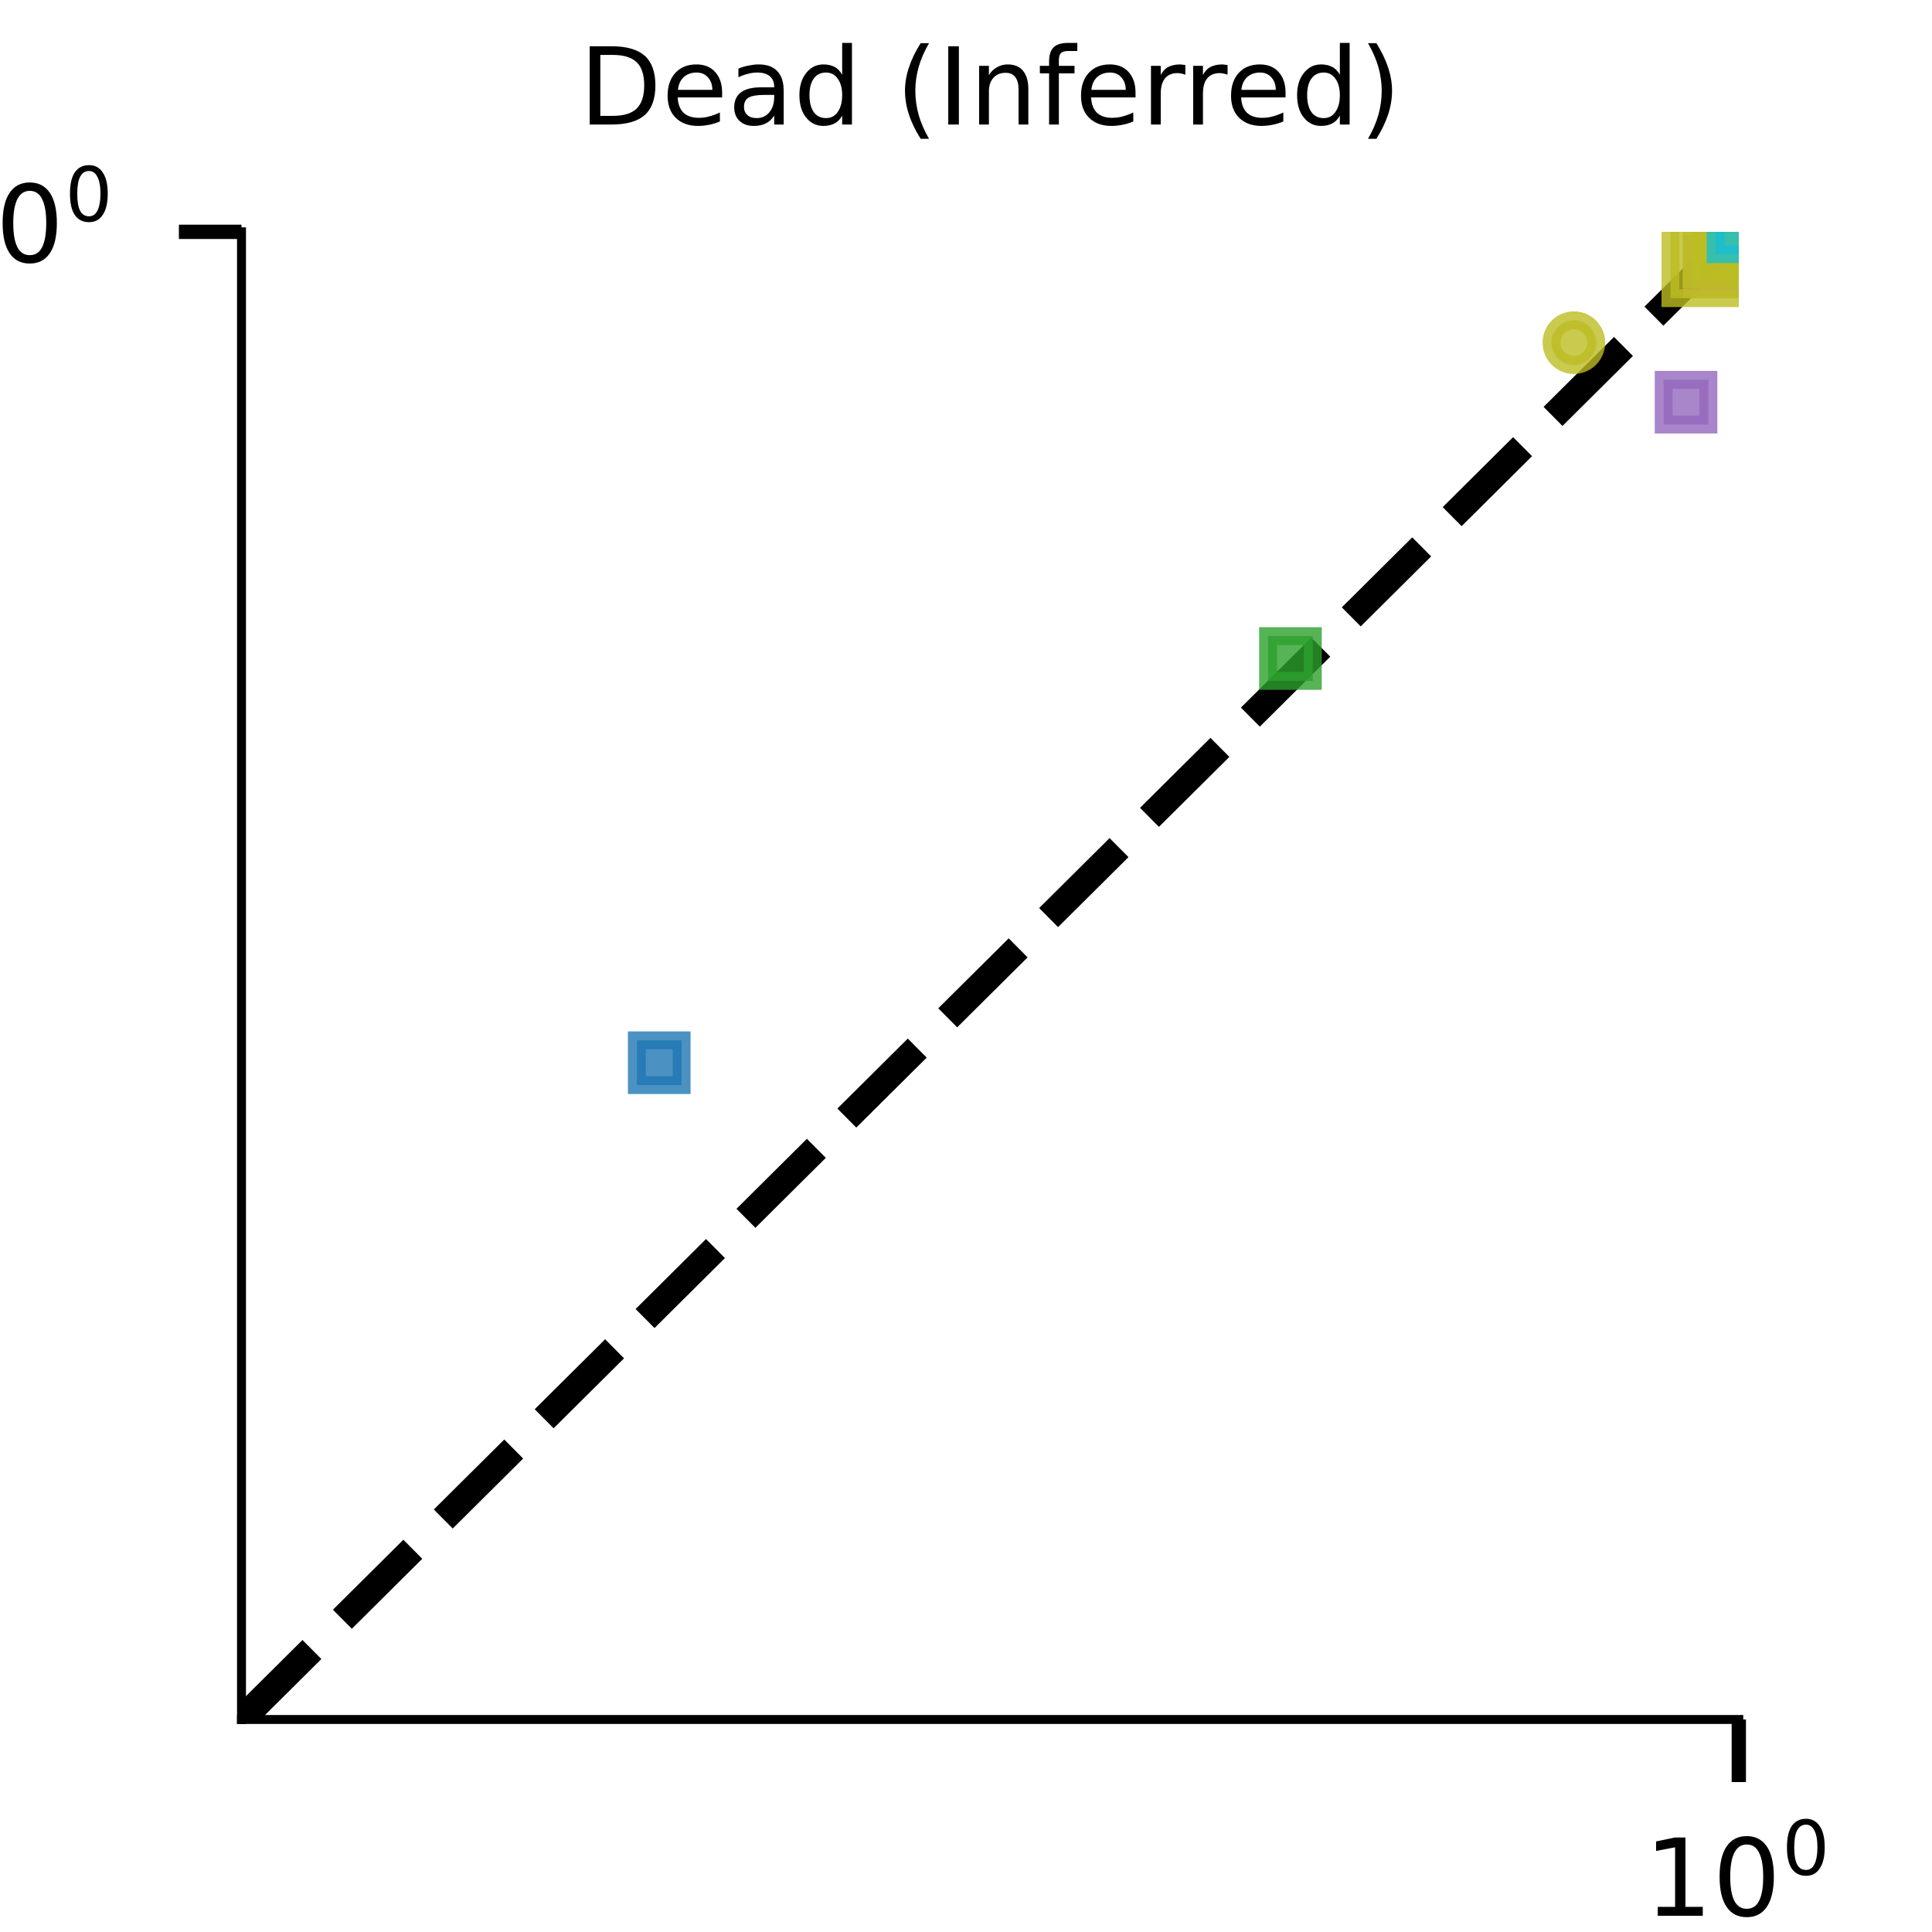
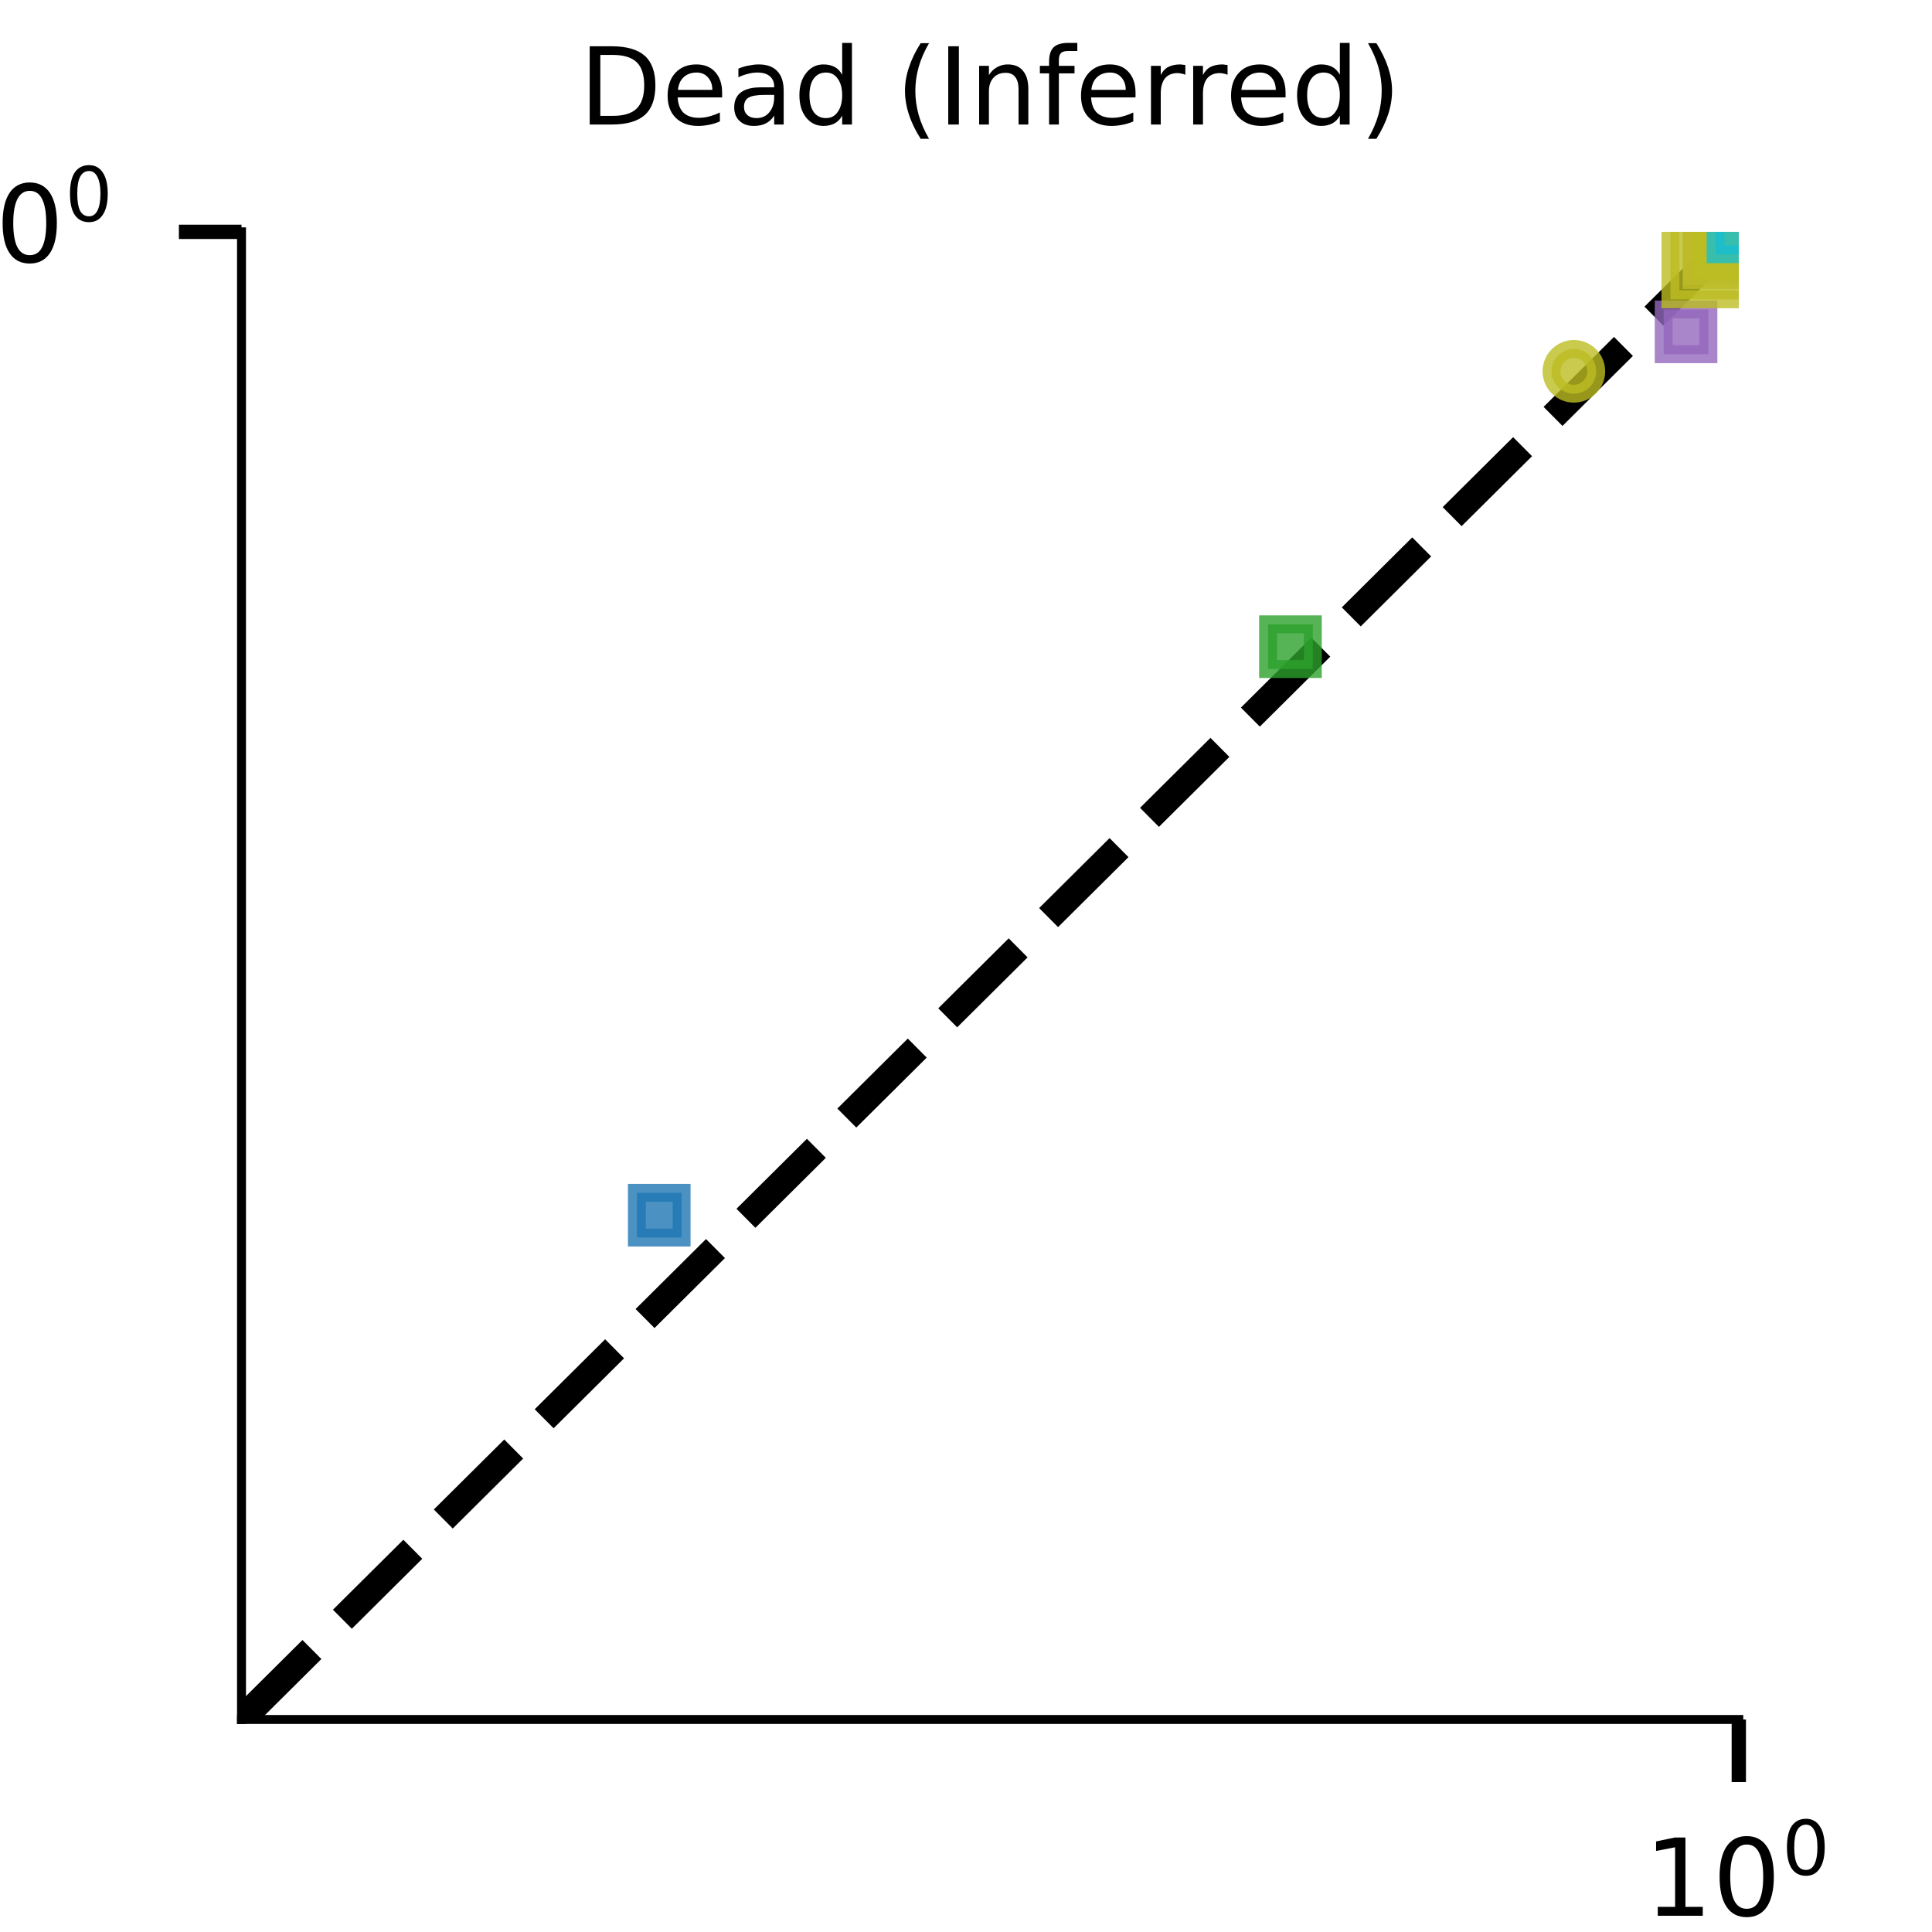
<svg xmlns="http://www.w3.org/2000/svg" xmlns:xlink="http://www.w3.org/1999/xlink" width="108pt" height="108pt" viewBox="0 0 108 108" version="1.1">
  <defs>
    <style type="text/css">*{stroke-linejoin: round; stroke-linecap: butt}</style>
  </defs>
  <g id="figure_1">
    <g id="patch_1">
      <path d="M 0 108  L 108 108  L 108 0  L 0 0  L 0 108  z " style="fill: none" />
    </g>
    <g id="axes_1">
      <g id="patch_2">
        <path d="M 13.5 96.12  L 97.2 96.12  L 97.2 12.96  L 13.5 12.96  L 13.5 96.12  z " style="fill: none" />
      </g>
      <g id="line2d_1">
-         <path d="M 13.5 96.12  L 97.2 12.96  " clip-path="url(#p2180e4762c)" style="fill: none; stroke-dasharray: 5.55,2.4; stroke-dashoffset: 0; stroke: #000000; stroke-width: 1.5" />
+         <path d="M 13.5 96.12  L 97.2 12.96  " clip-path="url(#pf4ccd90958)" style="fill: none; stroke-dasharray: 5.55,2.4; stroke-dashoffset: 0; stroke: #000000; stroke-width: 1.5" />
      </g>
      <g id="matplotlib.axis_1">
        <g id="xtick_1">
          <g id="line2d_2">
            <defs>
-               <path id="m429c761931" d="M 0 0  L 0 3.5  " style="stroke: #000000; stroke-width: 0.8" />
+               <path id="me6cb0ab97b" d="M 0 0  L 0 3.5  " style="stroke: #000000; stroke-width: 0.8" />
            </defs>
            <g>
-               <use xlink:href="#m429c761931" x="97.2" y="96.12" style="stroke: #000000; stroke-width: 0.8" />
+               <use xlink:href="#me6cb0ab97b" x="97.2" y="96.12" style="stroke: #000000; stroke-width: 0.8" />
            </g>
          </g>
          <g id="text_1">
            <g transform="translate(91.92 107.6791)">
              <text>
                <tspan x="0" y="-0.586" style="font-size: 6px; font-family: 'DejaVu Sans'">1</tspan>
                <tspan x="3.817" y="-0.586" style="font-size: 6px; font-family: 'DejaVu Sans'">0</tspan>
                <tspan x="7.692" y="-2.883" style="font-size: 4.2px; font-family: 'DejaVu Sans'">0</tspan>
              </text>
            </g>
          </g>
        </g>
        <g id="xtick_2" />
        <g id="xtick_3" />
        <g id="xtick_4" />
        <g id="xtick_5" />
        <g id="xtick_6" />
        <g id="xtick_7" />
        <g id="xtick_8" />
        <g id="xtick_9" />
        <g id="text_2">
          <text style="font-size: 6px; font-family: 'DejaVu Sans', 'Arial', 'Helvetica', 'Lucida Grande', 'Verdana', 'Geneva', 'Lucid', 'Avant Garde', sans-serif; text-anchor: middle" x="55.35" y="117.486" transform="rotate(-0 55.35 117.4859)">Observed</text>
        </g>
      </g>
      <g id="matplotlib.axis_2">
        <g id="ytick_1">
          <g id="line2d_3">
            <defs>
-               <path id="m5734342f7a" d="M 0 0  L -3.5 0  " style="stroke: #000000; stroke-width: 0.8" />
+               <path id="mce7deff06f" d="M 0 0  L -3.5 0  " style="stroke: #000000; stroke-width: 0.8" />
            </defs>
            <g>
-               <use xlink:href="#m5734342f7a" x="13.5" y="12.96" style="stroke: #000000; stroke-width: 0.8" />
+               <use xlink:href="#mce7deff06f" x="13.5" y="12.96" style="stroke: #000000; stroke-width: 0.8" />
            </g>
          </g>
          <g id="text_3">
            <g transform="translate(-4.06 15.23953)">
              <text>
                <tspan x="0" y="-0.586" style="font-size: 6px; font-family: 'DejaVu Sans'">1</tspan>
                <tspan x="3.817" y="-0.586" style="font-size: 6px; font-family: 'DejaVu Sans'">0</tspan>
                <tspan x="7.692" y="-2.883" style="font-size: 4.2px; font-family: 'DejaVu Sans'">0</tspan>
              </text>
            </g>
          </g>
        </g>
        <g id="ytick_2" />
        <g id="ytick_3" />
        <g id="ytick_4" />
        <g id="ytick_5" />
        <g id="ytick_6" />
        <g id="ytick_7" />
        <g id="ytick_8" />
        <g id="ytick_9" />
        <g id="text_4">
          <text style="font-size: 6px; font-family: 'DejaVu Sans', 'Arial', 'Helvetica', 'Lucida Grande', 'Verdana', 'Geneva', 'Lucid', 'Avant Garde', sans-serif; text-anchor: middle" x="-9.308" y="54.54" transform="rotate(-90 -9.307813 54.54)">Predicted</text>
        </g>
      </g>
      <g id="patch_3">
        <path d="M 13.5 96.12  L 13.5 12.96  " style="fill: none; stroke: #000000; stroke-width: 0.5; stroke-linejoin: miter; stroke-linecap: square" />
      </g>
      <g id="patch_4">
        <path d="M 13.5 96.12  L 97.2 96.12  " style="fill: none; stroke: #000000; stroke-width: 0.5; stroke-linejoin: miter; stroke-linecap: square" />
      </g>
      <g id="text_5">
        <text style="font-size: 6px; font-family: 'DejaVu Sans', 'Arial', 'Helvetica', 'Lucida Grande', 'Verdana', 'Geneva', 'Lucid', 'Avant Garde', sans-serif; text-anchor: middle" x="55.35" y="6.96" transform="rotate(-0 55.35 6.96)">Dead (Inferred)</text>
      </g>
      <g id="line2d_4">
        <defs>
-           <path id="md2ed1ac738" d="M -1.25 1.25  L 1.25 1.25  L 1.25 -1.25  L -1.25 -1.25  z " style="stroke: #1f77b4; stroke-opacity: 0.8; stroke-linejoin: miter" />
+           <path id="m8ae616518e" d="M -1.25 1.25  L 1.25 1.25  L 1.25 -1.25  L -1.25 -1.25  z " style="stroke: #1f77b4; stroke-opacity: 0.8; stroke-linejoin: miter" />
        </defs>
-         <g clip-path="url(#p2180e4762c)">
-           <use xlink:href="#md2ed1ac738" x="36.852" y="59.406" style="fill: #1f77b4; fill-opacity: 0.8; stroke: #1f77b4; stroke-opacity: 0.8; stroke-linejoin: miter" />
+         <g clip-path="url(#pf4ccd90958)">
+           <use xlink:href="#m8ae616518e" x="36.852" y="67.93" style="fill: #1f77b4; fill-opacity: 0.8; stroke: #1f77b4; stroke-opacity: 0.8; stroke-linejoin: miter" />
        </g>
      </g>
      <g id="line2d_5">
        <defs>
-           <path id="m98c3a5c27e" d="M -1.25 1.25  L 1.25 1.25  L 1.25 -1.25  L -1.25 -1.25  z " style="stroke: #2ca02c; stroke-opacity: 0.8; stroke-linejoin: miter" />
+           <path id="m8ff61296df" d="M -1.25 1.25  L 1.25 1.25  L 1.25 -1.25  L -1.25 -1.25  z " style="stroke: #2ca02c; stroke-opacity: 0.8; stroke-linejoin: miter" />
        </defs>
-         <g clip-path="url(#p2180e4762c)">
-           <use xlink:href="#m98c3a5c27e" x="72.137" y="36.811" style="fill: #2ca02c; fill-opacity: 0.8; stroke: #2ca02c; stroke-opacity: 0.8; stroke-linejoin: miter" />
+         <g clip-path="url(#pf4ccd90958)">
+           <use xlink:href="#m8ff61296df" x="72.137" y="36.15" style="fill: #2ca02c; fill-opacity: 0.8; stroke: #2ca02c; stroke-opacity: 0.8; stroke-linejoin: miter" />
        </g>
      </g>
      <g id="line2d_6">
        <defs>
-           <path id="m9883409081" d="M -1.25 1.25  L 1.25 1.25  L 1.25 -1.25  L -1.25 -1.25  z " style="stroke: #9467bd; stroke-opacity: 0.8; stroke-linejoin: miter" />
+           <path id="mc2a89e6e28" d="M -1.25 1.25  L 1.25 1.25  L 1.25 -1.25  L -1.25 -1.25  z " style="stroke: #9467bd; stroke-opacity: 0.8; stroke-linejoin: miter" />
        </defs>
-         <g clip-path="url(#p2180e4762c)">
-           <use xlink:href="#m9883409081" x="94.251" y="22.483" style="fill: #9467bd; fill-opacity: 0.8; stroke: #9467bd; stroke-opacity: 0.8; stroke-linejoin: miter" />
+         <g clip-path="url(#pf4ccd90958)">
+           <use xlink:href="#mc2a89e6e28" x="94.251" y="18.55" style="fill: #9467bd; fill-opacity: 0.8; stroke: #9467bd; stroke-opacity: 0.8; stroke-linejoin: miter" />
        </g>
      </g>
      <g id="line2d_7">
        <defs>
-           <path id="mc55eb6edf5" d="M -1.25 1.25  L 1.25 1.25  L 1.25 -1.25  L -1.25 -1.25  z " style="stroke: #e377c2; stroke-opacity: 0.8; stroke-linejoin: miter" />
+           <path id="m1cb4a28e6e" d="M -1.25 1.25  L 1.25 1.25  L 1.25 -1.25  L -1.25 -1.25  z " style="stroke: #e377c2; stroke-opacity: 0.8; stroke-linejoin: miter" />
        </defs>
-         <g clip-path="url(#p2180e4762c)">
-           <use xlink:href="#mc55eb6edf5" x="95.844" y="14.905" style="fill: #e377c2; fill-opacity: 0.8; stroke: #e377c2; stroke-opacity: 0.8; stroke-linejoin: miter" />
+         <g clip-path="url(#pf4ccd90958)">
+           <use xlink:href="#m1cb4a28e6e" x="95.844" y="14.184" style="fill: #e377c2; fill-opacity: 0.8; stroke: #e377c2; stroke-opacity: 0.8; stroke-linejoin: miter" />
        </g>
      </g>
      <g id="line2d_8">
        <defs>
-           <path id="m6cfc687b60" d="M 0 1.25  C 0.332 1.25 0.649 1.118 0.884 0.884  C 1.118 0.649 1.25 0.332 1.25 0  C 1.25 -0.332 1.118 -0.649 0.884 -0.884  C 0.649 -1.118 0.332 -1.25 0 -1.25  C -0.332 -1.25 -0.649 -1.118 -0.884 -0.884  C -1.118 -0.649 -1.25 -0.332 -1.25 0  C -1.25 0.332 -1.118 0.649 -0.884 0.884  C -0.649 1.118 -0.332 1.25 0 1.25  z " style="stroke: #bcbd22; stroke-opacity: 0.8" />
+           <path id="m39820b7f8d" d="M 0 1.25  C 0.332 1.25 0.649 1.118 0.884 0.884  C 1.118 0.649 1.25 0.332 1.25 0  C 1.25 -0.332 1.118 -0.649 0.884 -0.884  C 0.649 -1.118 0.332 -1.25 0 -1.25  C -0.332 -1.25 -0.649 -1.118 -0.884 -0.884  C -1.118 -0.649 -1.25 -0.332 -1.25 0  C -1.25 0.332 -1.118 0.649 -0.884 0.884  C -0.649 1.118 -0.332 1.25 0 1.25  z " style="stroke: #bcbd22; stroke-opacity: 0.8" />
        </defs>
-         <g clip-path="url(#p2180e4762c)">
-           <use xlink:href="#m6cfc687b60" x="87.981" y="19.155" style="fill: #bcbd22; fill-opacity: 0.8; stroke: #bcbd22; stroke-opacity: 0.8" />
+         <g clip-path="url(#pf4ccd90958)">
+           <use xlink:href="#m39820b7f8d" x="87.981" y="20.757" style="fill: #bcbd22; fill-opacity: 0.8; stroke: #bcbd22; stroke-opacity: 0.8" />
        </g>
      </g>
      <g id="line2d_9">
        <defs>
-           <path id="m619cebd973" d="M -1.25 1.25  L 1.25 1.25  L 1.25 -1.25  L -1.25 -1.25  z " style="stroke: #bcbd22; stroke-opacity: 0.8; stroke-linejoin: miter" />
+           <path id="m959f25f975" d="M -1.25 1.25  L 1.25 1.25  L 1.25 -1.25  L -1.25 -1.25  z " style="stroke: #bcbd22; stroke-opacity: 0.8; stroke-linejoin: miter" />
        </defs>
-         <g clip-path="url(#p2180e4762c)">
-           <use xlink:href="#m619cebd973" x="96.701" y="13.268" style="fill: #bcbd22; fill-opacity: 0.8; stroke: #bcbd22; stroke-opacity: 0.8; stroke-linejoin: miter" />
+         <g clip-path="url(#pf4ccd90958)">
+           <use xlink:href="#m959f25f975" x="96.701" y="13.346" style="fill: #bcbd22; fill-opacity: 0.8; stroke: #bcbd22; stroke-opacity: 0.8; stroke-linejoin: miter" />
        </g>
      </g>
      <g id="line2d_10">
        <defs>
-           <path id="mb7b0fbcffe" d="M -2.125 2.125  L 2.125 2.125  L 2.125 -2.125  L -2.125 -2.125  z " style="stroke: #bcbd22; stroke-opacity: 0.8; stroke-linejoin: miter" />
+           <path id="mba1fc9ae4e" d="M -2.125 2.125  L 2.125 2.125  L 2.125 -2.125  L -2.125 -2.125  z " style="stroke: #bcbd22; stroke-opacity: 0.8; stroke-linejoin: miter" />
        </defs>
-         <g clip-path="url(#p2180e4762c)">
-           <use xlink:href="#mb7b0fbcffe" x="96.684" y="13.469" style="fill: #bcbd22; fill-opacity: 0.8; stroke: #bcbd22; stroke-opacity: 0.8; stroke-linejoin: miter" />
+         <g clip-path="url(#pf4ccd90958)">
+           <use xlink:href="#mba1fc9ae4e" x="96.684" y="13.528" style="fill: #bcbd22; fill-opacity: 0.8; stroke: #bcbd22; stroke-opacity: 0.8; stroke-linejoin: miter" />
        </g>
      </g>
      <g id="line2d_11">
        <defs>
-           <path id="m5da701d17f" d="M -3 3  L 3 3  L 3 -3  L -3 -3  z " style="stroke: #bcbd22; stroke-opacity: 0.8; stroke-linejoin: miter" />
+           <path id="m40bdc78ea8" d="M -3 3  L 3 3  L 3 -3  L -3 -3  z " style="stroke: #bcbd22; stroke-opacity: 0.8; stroke-linejoin: miter" />
        </defs>
-         <g clip-path="url(#p2180e4762c)">
-           <use xlink:href="#m5da701d17f" x="96.379" y="13.666" style="fill: #bcbd22; fill-opacity: 0.8; stroke: #bcbd22; stroke-opacity: 0.8; stroke-linejoin: miter" />
+         <g clip-path="url(#pf4ccd90958)">
+           <use xlink:href="#m40bdc78ea8" x="96.379" y="13.73" style="fill: #bcbd22; fill-opacity: 0.8; stroke: #bcbd22; stroke-opacity: 0.8; stroke-linejoin: miter" />
        </g>
      </g>
      <g id="line2d_12">
        <defs>
-           <path id="m8b7c8ccebd" d="M 0 -1.25  L -1.25 1.25  L 1.25 1.25  z " style="stroke: #bcbd22; stroke-opacity: 0.8; stroke-linejoin: miter" />
+           <path id="m4b766b89d2" d="M 0 -1.25  L -1.25 1.25  L 1.25 1.25  z " style="stroke: #bcbd22; stroke-opacity: 0.8; stroke-linejoin: miter" />
        </defs>
-         <g clip-path="url(#p2180e4762c)">
-           <use xlink:href="#m8b7c8ccebd" x="97.183" y="12.962" style="fill: #bcbd22; fill-opacity: 0.8; stroke: #bcbd22; stroke-opacity: 0.8; stroke-linejoin: miter" />
+         <g clip-path="url(#pf4ccd90958)">
+           <use xlink:href="#m4b766b89d2" x="97.183" y="12.962" style="fill: #bcbd22; fill-opacity: 0.8; stroke: #bcbd22; stroke-opacity: 0.8; stroke-linejoin: miter" />
        </g>
      </g>
      <g id="line2d_13">
        <defs>
-           <path id="m614f3cb9fd" d="M -1.25 1.25  L 1.25 1.25  L 1.25 -1.25  L -1.25 -1.25  z " style="stroke: #17becf; stroke-opacity: 0.8; stroke-linejoin: miter" />
+           <path id="mc88bc956bb" d="M -1.25 1.25  L 1.25 1.25  L 1.25 -1.25  L -1.25 -1.25  z " style="stroke: #17becf; stroke-opacity: 0.8; stroke-linejoin: miter" />
        </defs>
-         <g clip-path="url(#p2180e4762c)">
-           <use xlink:href="#m614f3cb9fd" x="97.153" y="12.96" style="fill: #17becf; fill-opacity: 0.8; stroke: #17becf; stroke-opacity: 0.8; stroke-linejoin: miter" />
+         <g clip-path="url(#pf4ccd90958)">
+           <use xlink:href="#mc88bc956bb" x="97.153" y="12.962" style="fill: #17becf; fill-opacity: 0.8; stroke: #17becf; stroke-opacity: 0.8; stroke-linejoin: miter" />
        </g>
      </g>
    </g>
  </g>
  <defs>
-     <clipPath id="p2180e4762c">
+     <clipPath id="pf4ccd90958">
      <rect x="13.5" y="12.96" width="83.7" height="83.16" />
    </clipPath>
  </defs>
</svg>
